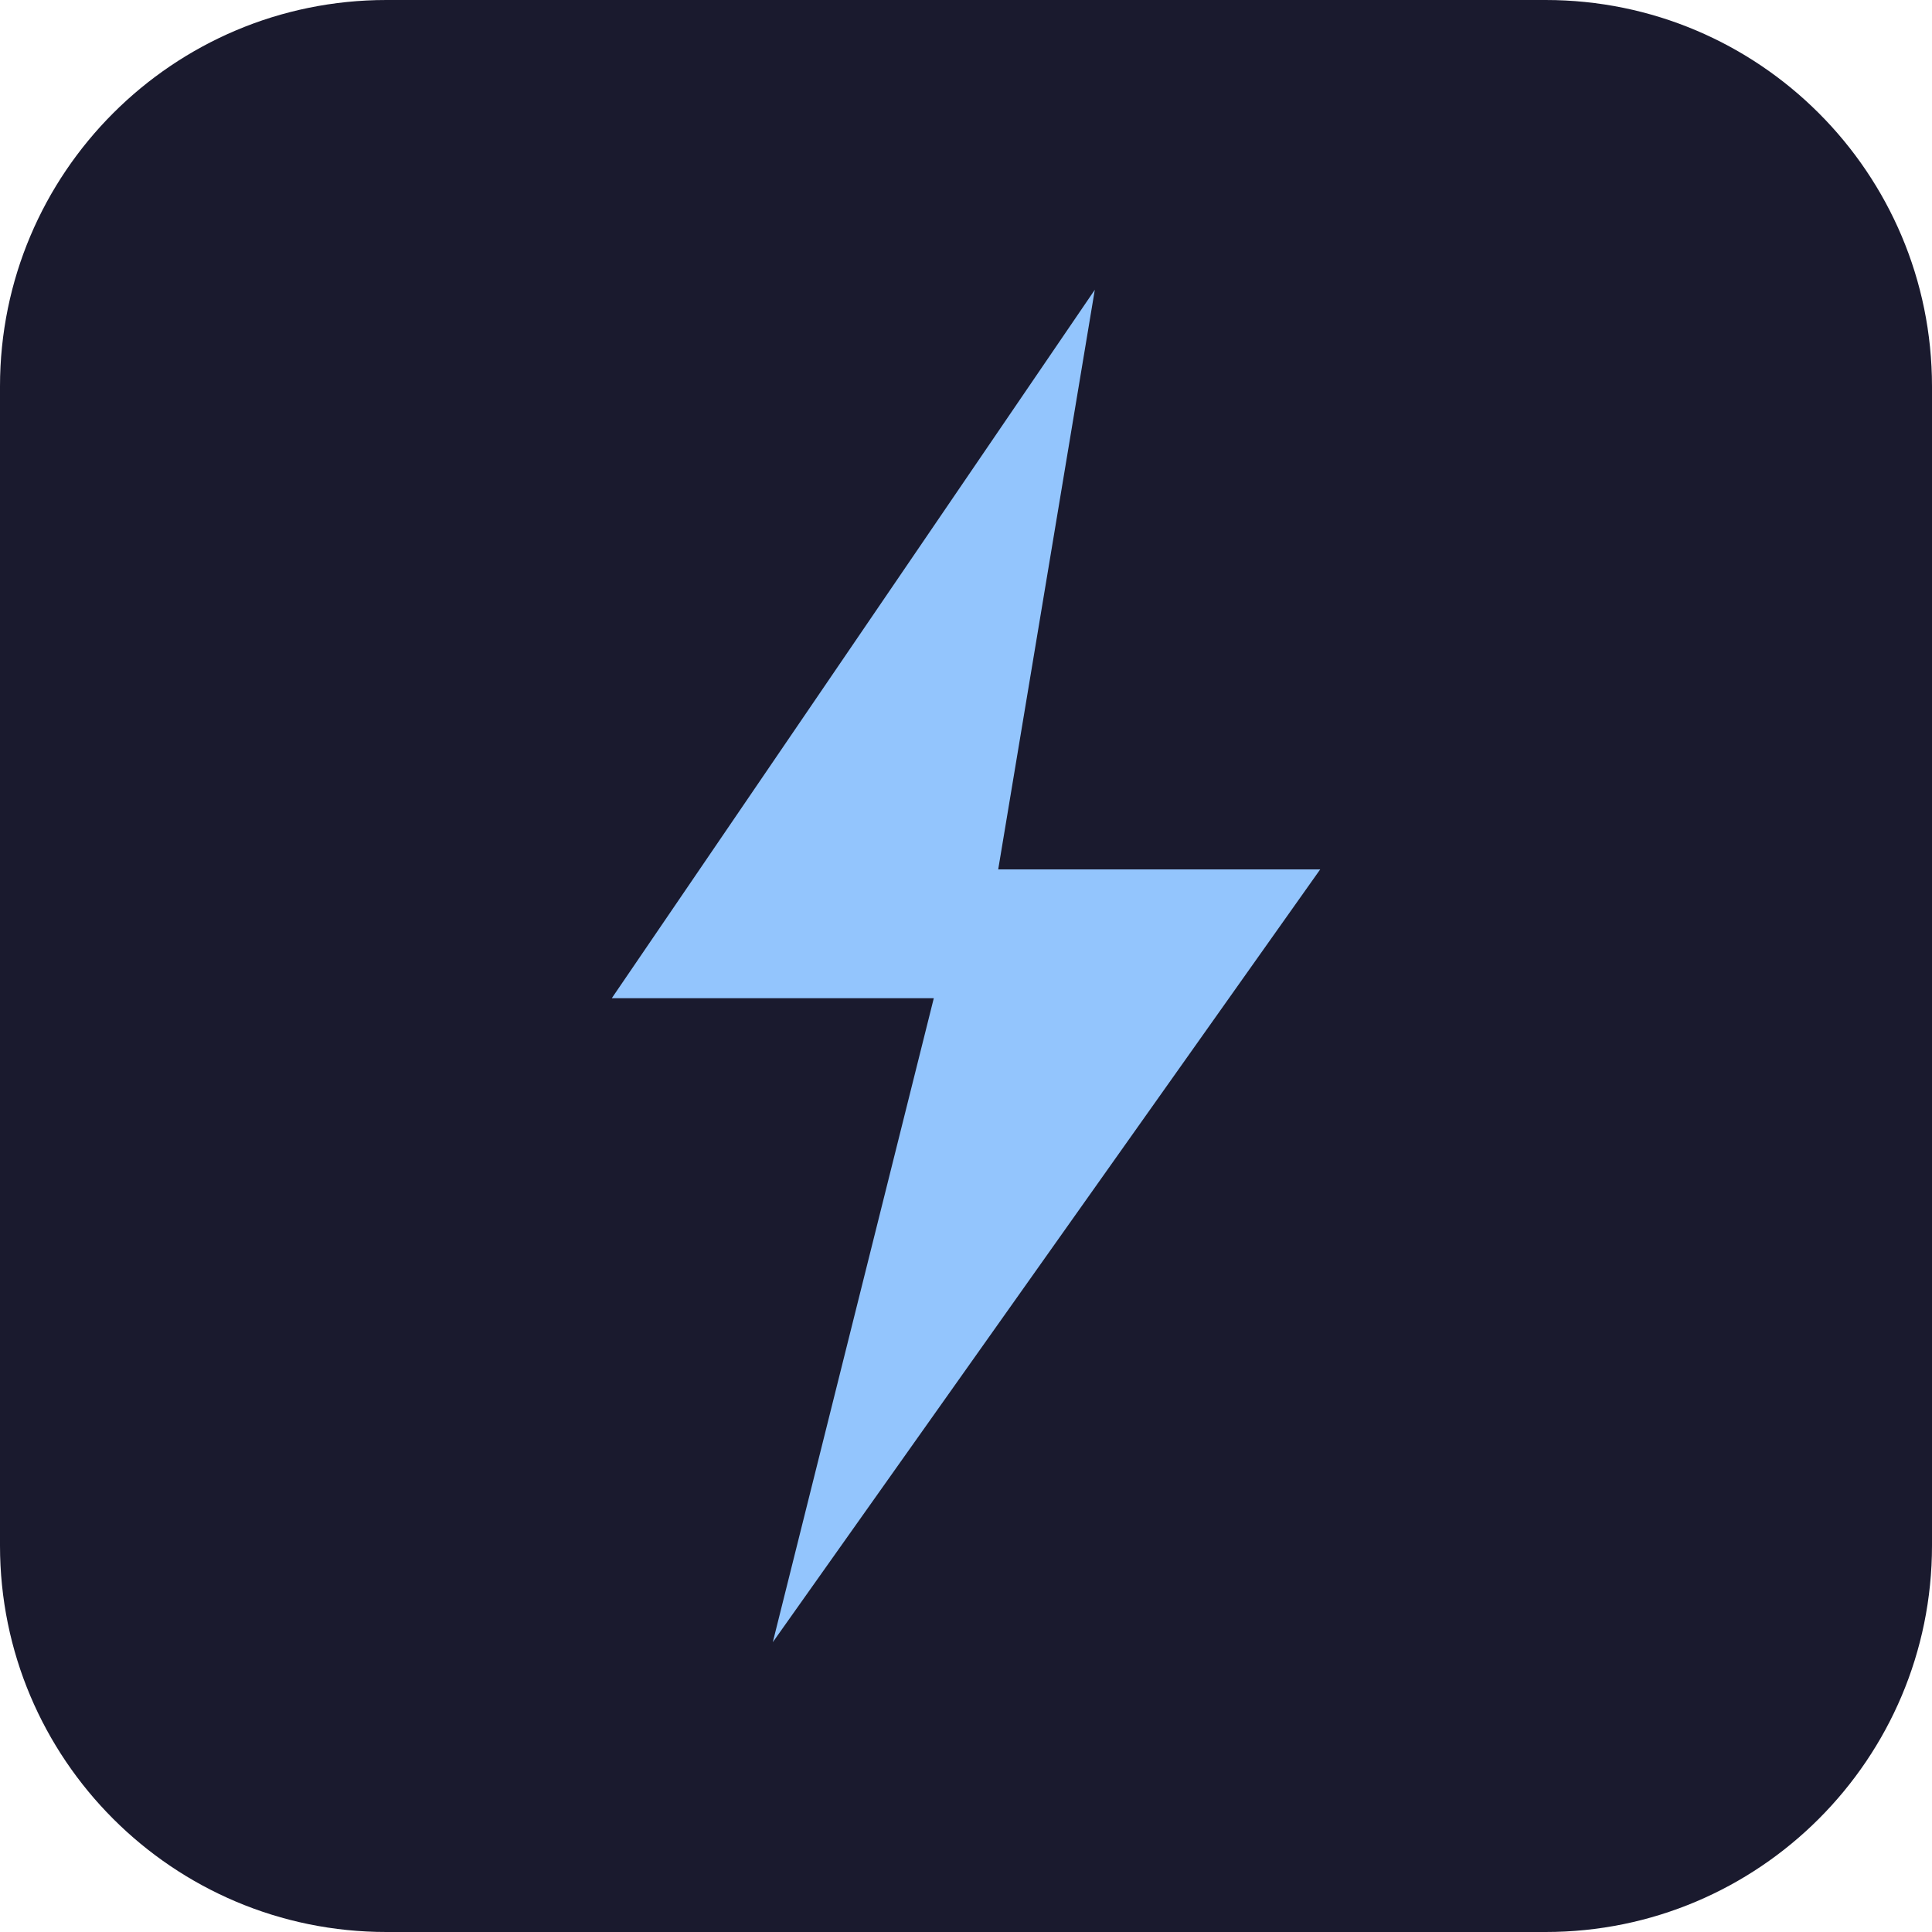
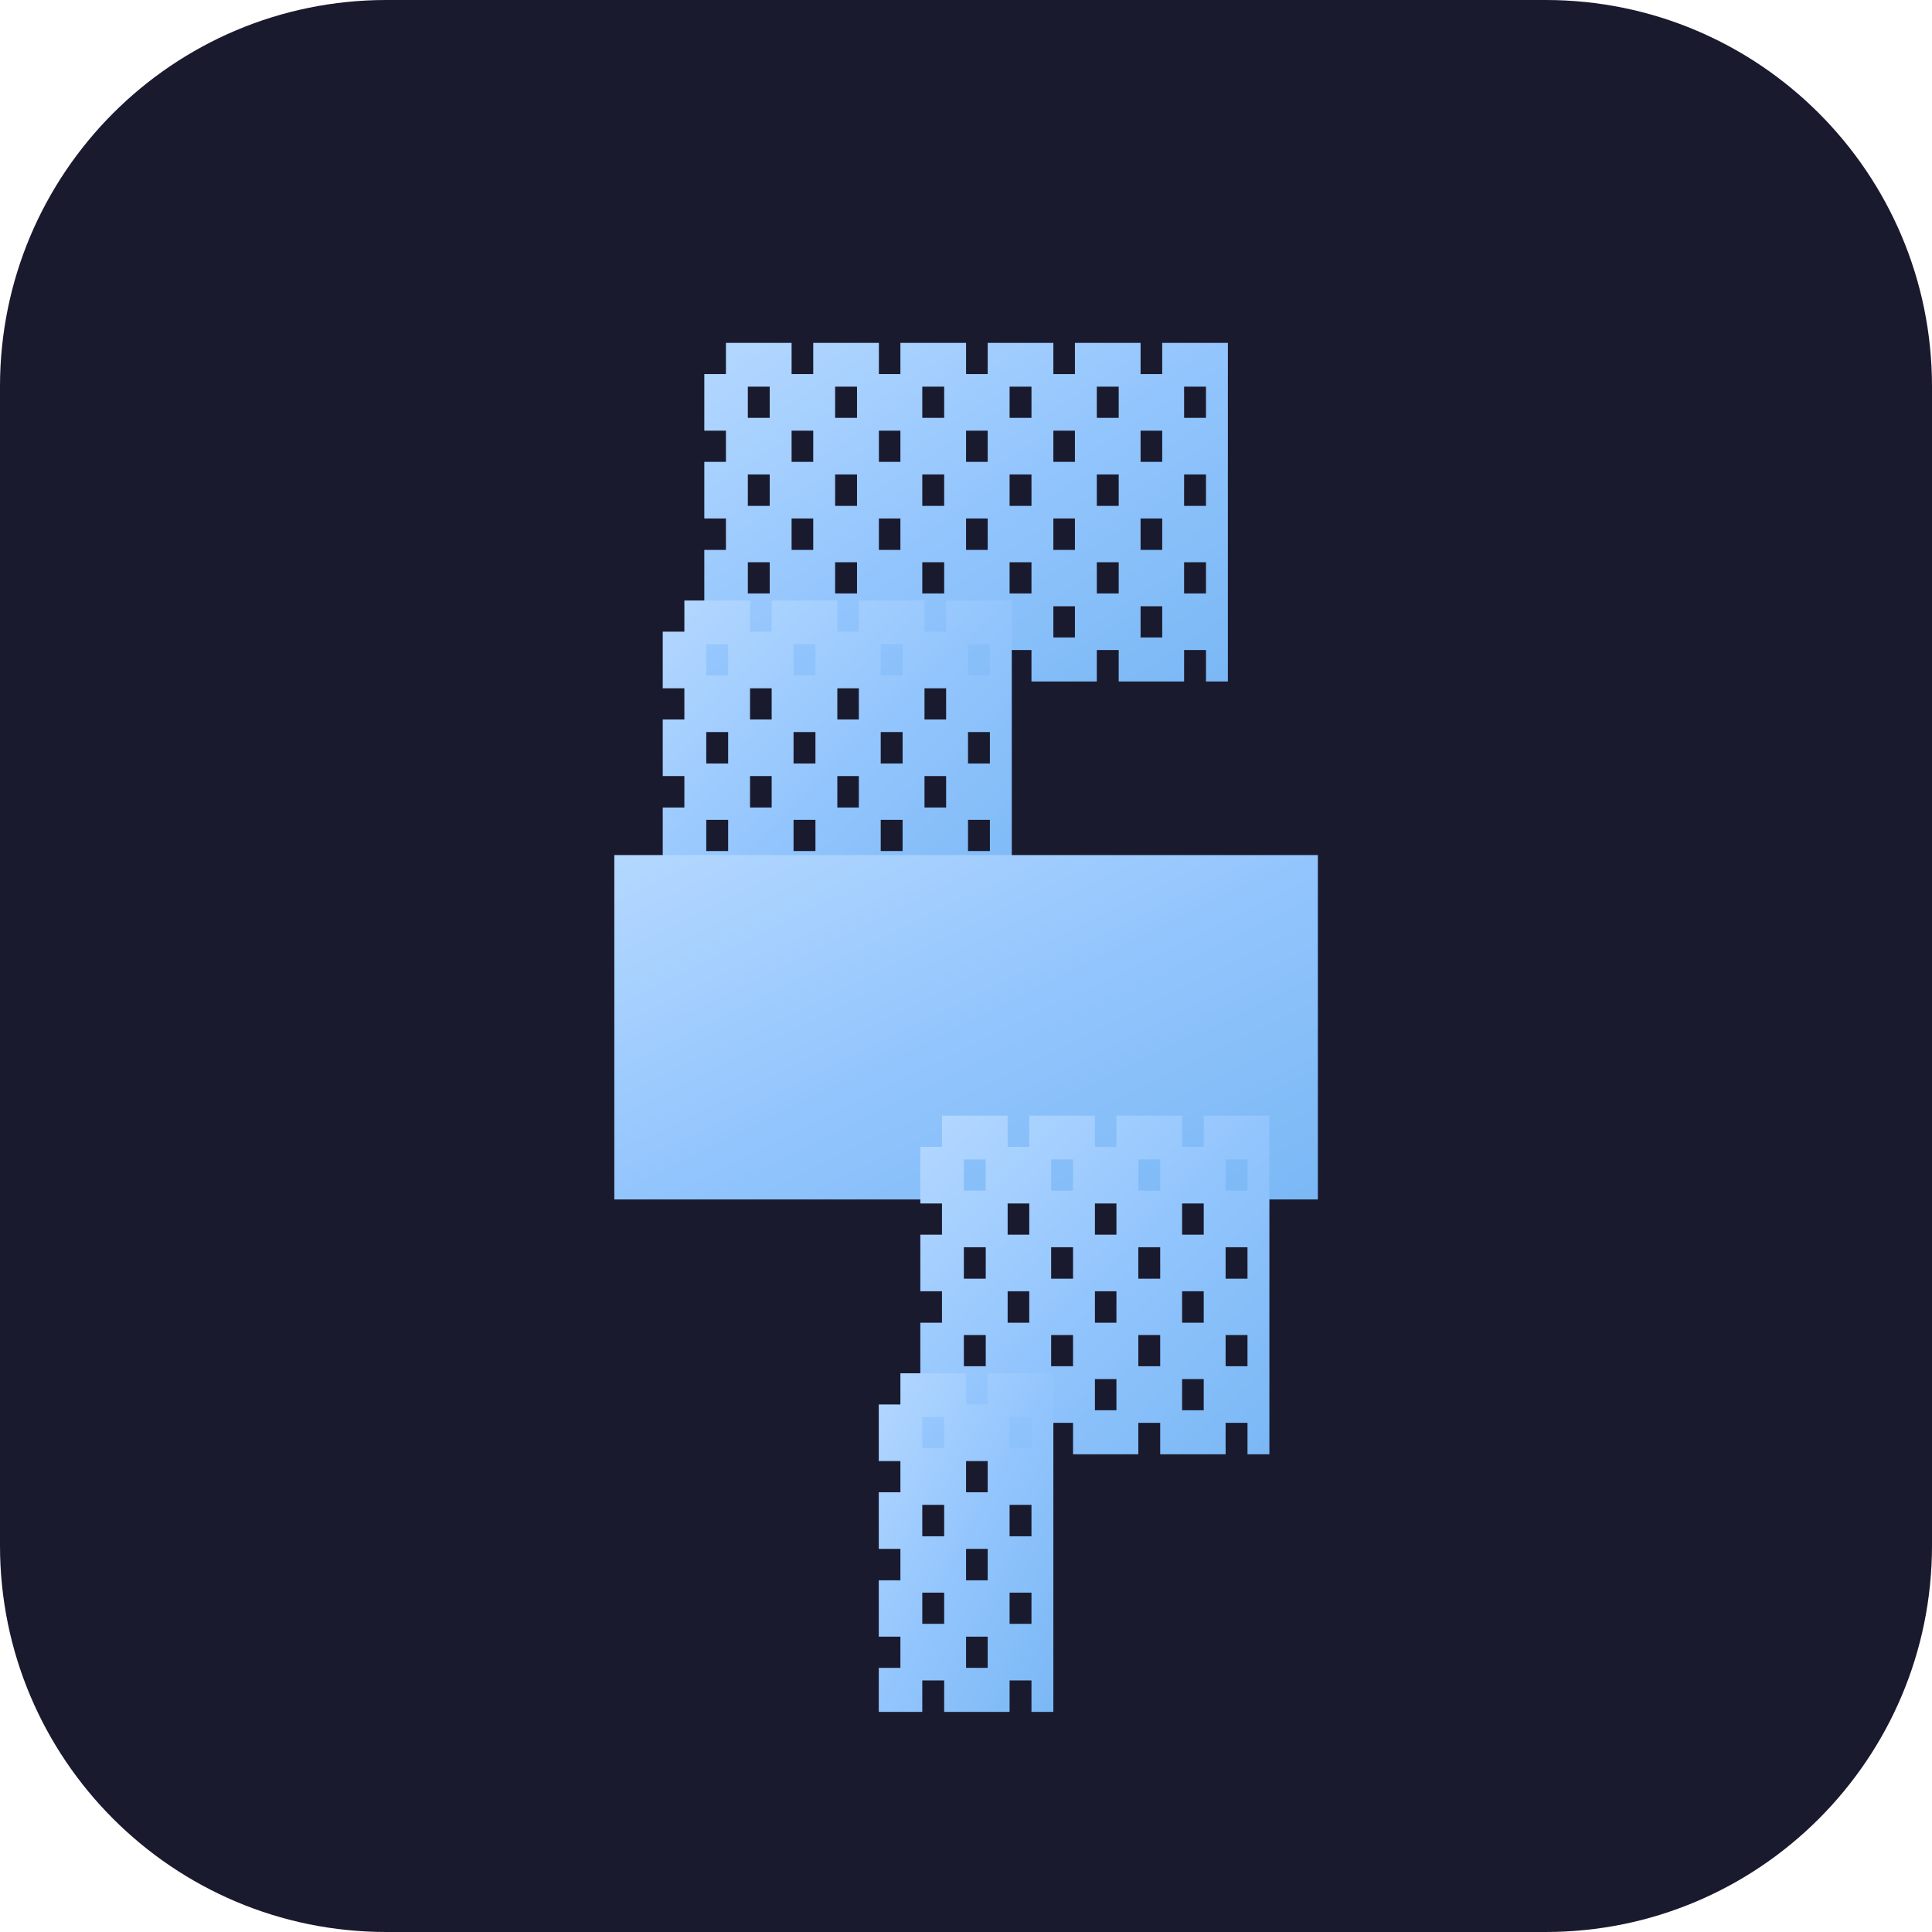
<svg xmlns="http://www.w3.org/2000/svg" viewBox="0 0 120 120" width="120" height="120">
+   <defs>
+     <linearGradient id="bolt" x1="0%" y1="0%" x2="100%" y2="100%">
+       <stop offset="0%" style="stop-color:#b4d8ff" />
+       <stop offset="50%" style="stop-color:#93c5fd" />
+       <stop offset="100%" style="stop-color:#7ab8f5" />
+     </linearGradient>
+   </defs>
  <rect width="120" height="120" rx="24" fill="#1a1a2e" />
-   <path d="M68 18L38 62h20L48 102l34-48H62L68 18z" fill="#93c5fd" />
+   <text x="60" y="38" text-anchor="middle" fill="url(#bolt)" font-family="monospace" font-size="18" font-weight="bold">▓▓▓</text>
+   <text x="52" y="54" text-anchor="middle" fill="url(#bolt)" font-family="monospace" font-size="18" font-weight="bold">▓▓</text>
+   <text x="60" y="70" text-anchor="middle" fill="url(#bolt)" font-family="monospace" font-size="18" font-weight="bold">████</text>
+   <text x="68" y="86" text-anchor="middle" fill="url(#bolt)" font-family="monospace" font-size="18" font-weight="bold">▓▓</text>
+   <text x="60" y="102" text-anchor="middle" fill="url(#bolt)" font-family="monospace" font-size="18" font-weight="bold">▓</text>
</svg>
